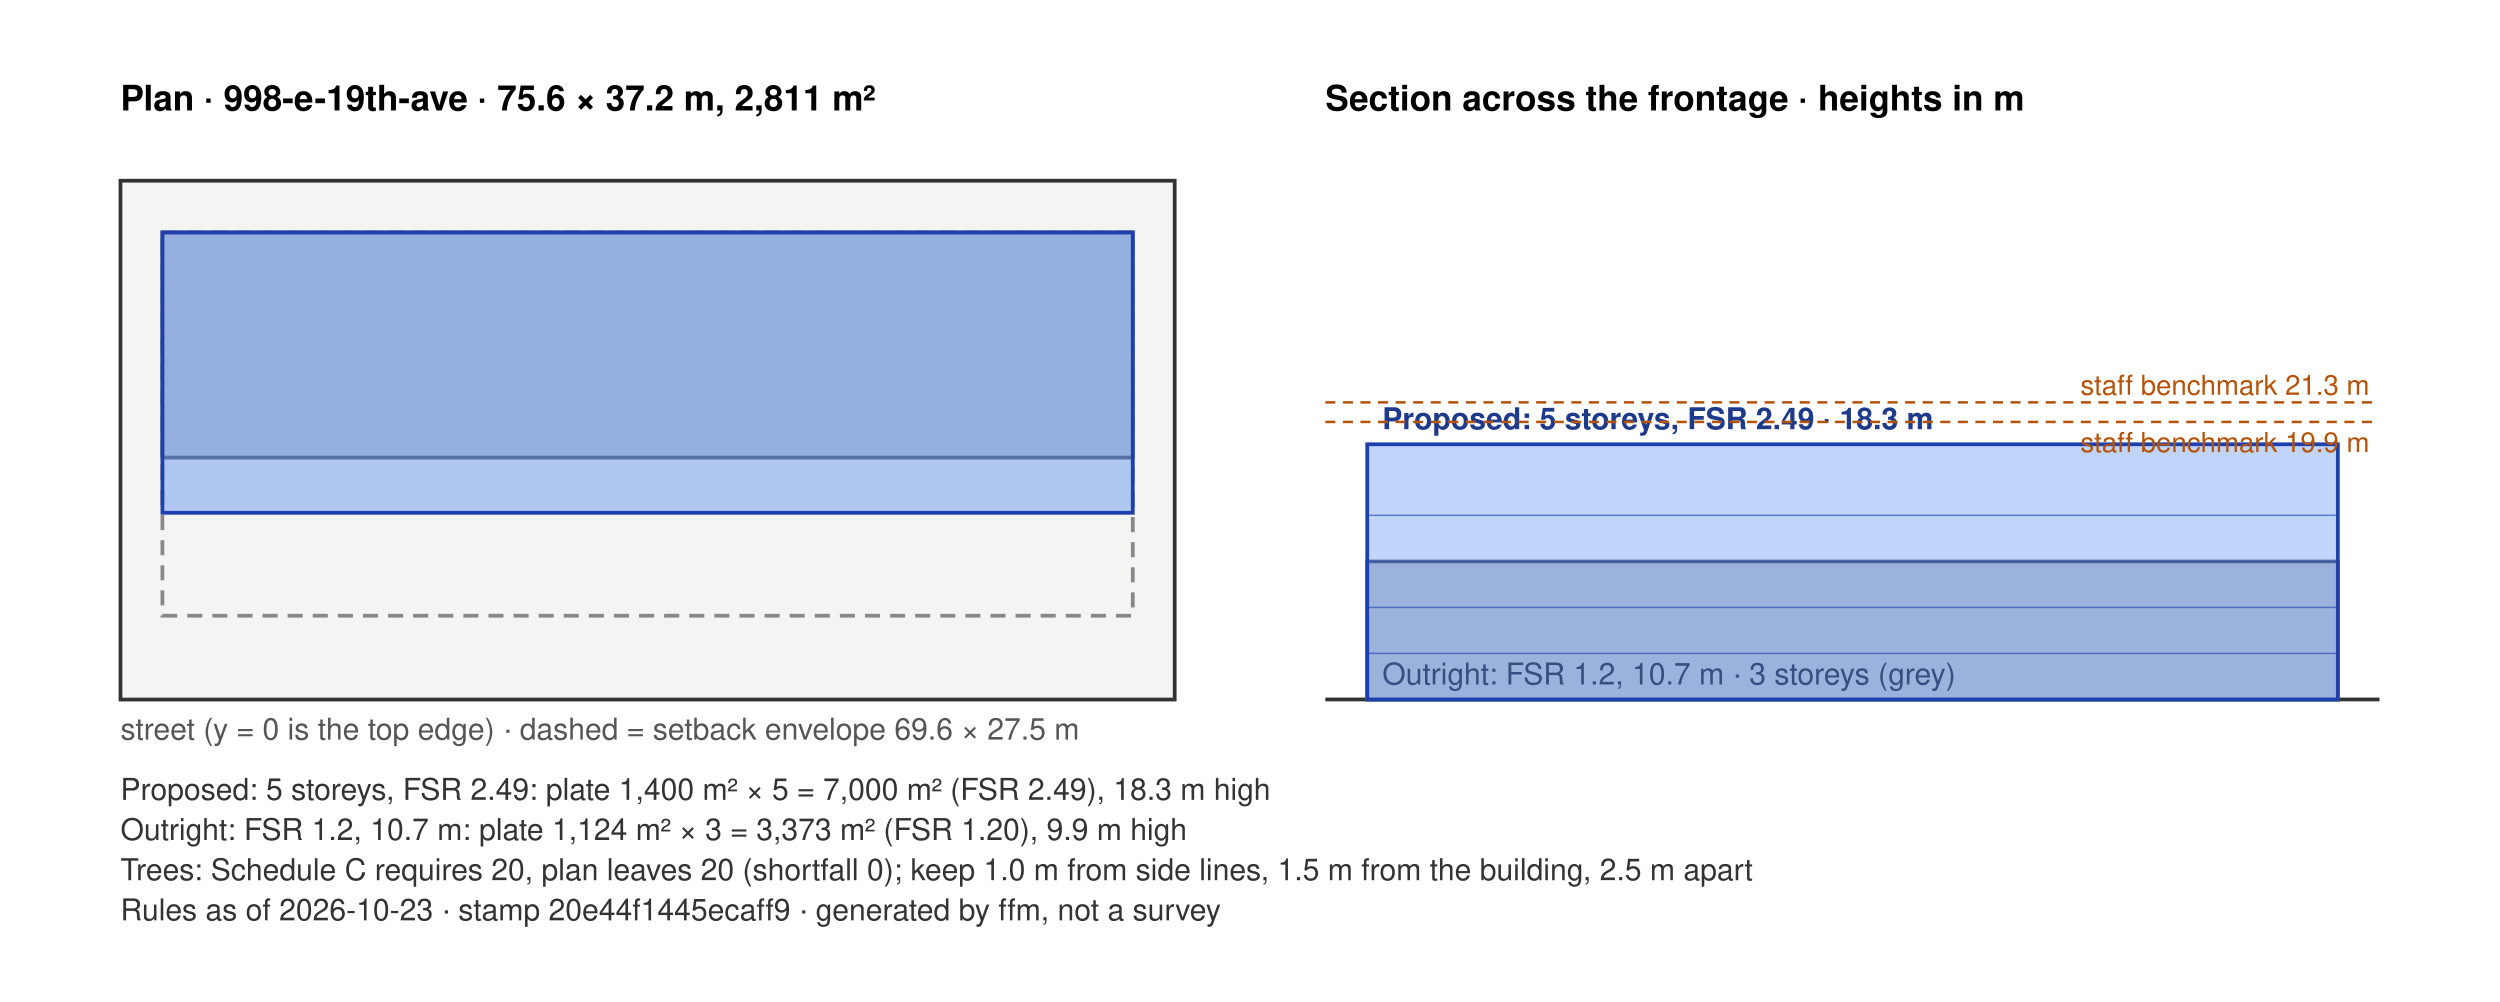
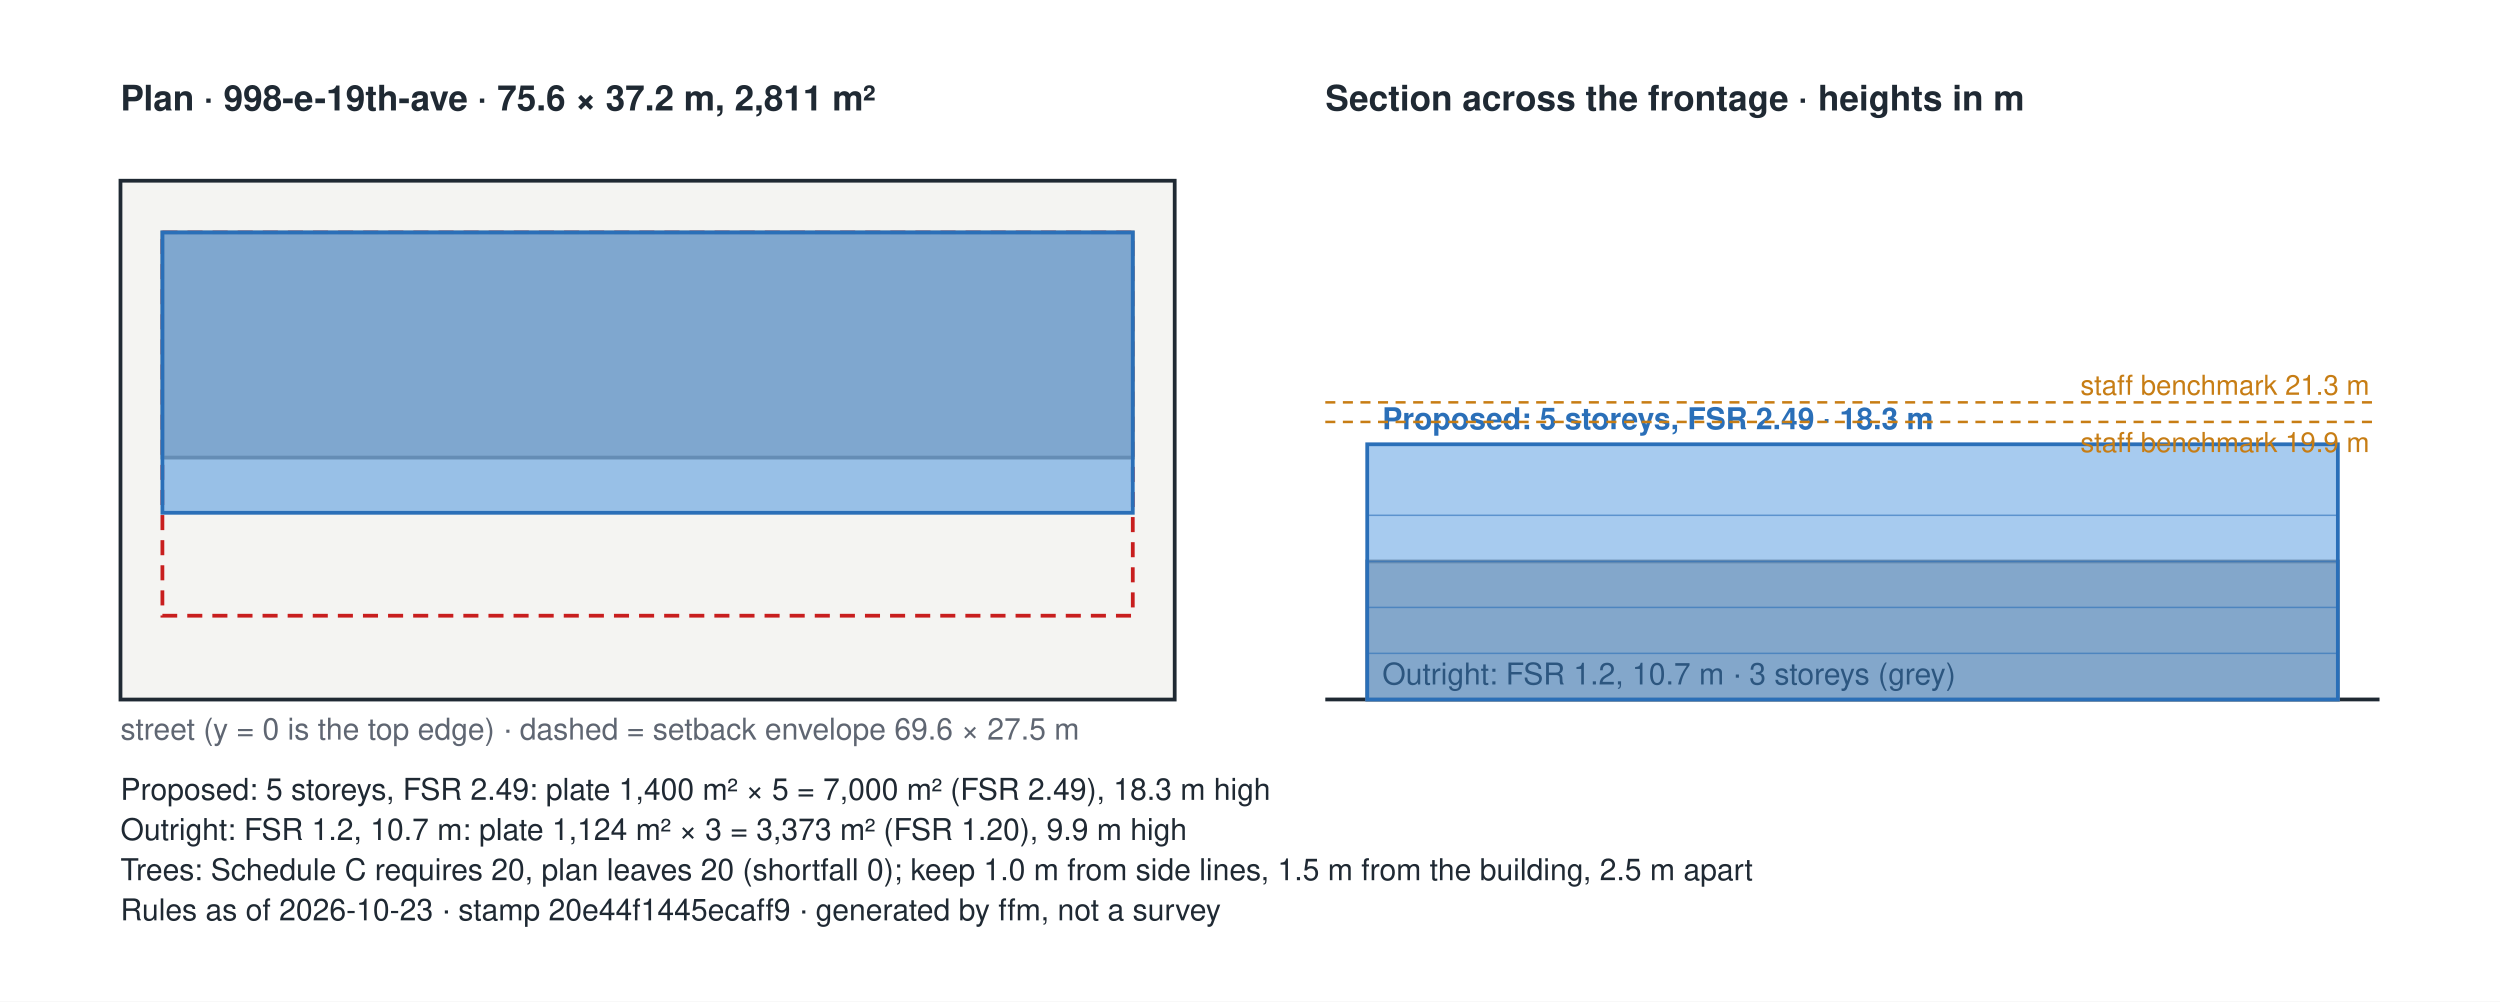
- <svg xmlns="http://www.w3.org/2000/svg" width="996" height="399" viewBox="0 0 996 399" font-family="Helvetica, Arial, sans-serif" font-size="12">
+ <svg xmlns="http://www.w3.org/2000/svg" width="996" height="399" viewBox="0 0 996 399" font-family="IBM Plex Sans, Helvetica, Arial, sans-serif" font-size="12" fill="#1f2933">
  <rect width="100%" height="100%" fill="#ffffff" />
  <text x="48" y="44" font-size="14" font-weight="600">Plan · 998-e-19th-ave · 75.6 × 37.2 m, 2,811 m²</text>
-   <polygon points="48.0,72.0 468.0,72.0 468.0,278.7 48.0,278.7" fill="#f4f4f2" stroke="#333" stroke-width="1.5" stroke-dasharray="" fill-opacity="1.0" />
-   <polygon points="64.7,92.6 451.3,92.6 451.3,245.3 64.7,245.3" fill="none" stroke="#888" stroke-width="1.5" stroke-dasharray="6 4" fill-opacity="1.0" />
-   <polygon points="64.7,92.6 451.3,92.6 451.3,182.3 64.7,182.3" fill="#c9ced6" stroke="#6b7280" stroke-width="1.5" stroke-dasharray="" fill-opacity="0.9" />
-   <polygon points="64.7,92.6 451.3,92.6 451.3,204.3 64.7,204.3" fill="#2f6fed" stroke="#1e40af" stroke-width="1.5" stroke-dasharray="" fill-opacity="0.35" />
-   <text x="48" y="294.667" fill="#555">street (y = 0 is the top edge) · dashed = setback envelope 69.6 × 27.5 m</text>
+   <polygon points="48.0,72.0 468.0,72.0 468.0,278.7 48.0,278.7" fill="#f4f4f2" stroke="#1f2933" stroke-width="1.5" stroke-dasharray="" fill-opacity="1.0" />
+   <polygon points="64.7,92.6 451.3,92.6 451.3,245.3 64.7,245.3" fill="none" stroke="#c81e1e" stroke-width="1.5" stroke-dasharray="6 4" fill-opacity="1.0" />
+   <polygon points="64.7,92.6 451.3,92.6 451.3,182.3 64.7,182.3" fill="#bdbdbd" stroke="#8e8e8e" stroke-width="1.5" stroke-dasharray="" fill-opacity="0.9" />
+   <polygon points="64.7,92.6 451.3,92.6 451.3,204.3 64.7,204.3" fill="#3c8cdc" stroke="#2a6fb8" stroke-width="1.5" stroke-dasharray="" fill-opacity="0.5" />
+   <text x="48" y="294.667" fill="#5f6672">street (y = 0 is the top edge) · dashed = setback envelope 69.6 × 27.5 m</text>
  <text x="528.0" y="44" font-size="14" font-weight="600">Section across the frontage · heights in m</text>
-   <line x1="528.0" y1="278.667" x2="948.0" y2="278.667" stroke="#333" stroke-width="1.5" />
-   <rect x="544.7" y="223.7" width="386.7" height="55.0" fill="#c9ced6" stroke="#6b7280" stroke-width="1.5" />
-   <text x="550.7" y="272.7" fill="#374151">Outright: FSR 1.2, 10.7 m · 3 storeys (grey)</text>
-   <rect x="544.7" y="177.0" width="386.7" height="101.7" fill="#2f6fed" fill-opacity="0.3" stroke="#1e40af" stroke-width="1.5" />
-   <line x1="544.7" y1="260.3" x2="931.3" y2="260.3" stroke="#1e40af" stroke-width="0.6" stroke-opacity="0.6" />
-   <line x1="544.7" y1="242.0" x2="931.3" y2="242.0" stroke="#1e40af" stroke-width="0.6" stroke-opacity="0.6" />
-   <line x1="544.7" y1="223.7" x2="931.3" y2="223.7" stroke="#1e40af" stroke-width="0.6" stroke-opacity="0.6" />
-   <line x1="544.7" y1="205.3" x2="931.3" y2="205.3" stroke="#1e40af" stroke-width="0.6" stroke-opacity="0.6" />
-   <text x="550.7" y="171.0" fill="#1e3a8a" font-weight="600">Proposed: 5 storeys, FSR 2.49 · 18.3 m</text>
-   <line x1="528.0" y1="168.1" x2="948.0" y2="168.1" stroke="#b45309" stroke-width="1" stroke-dasharray="4 3" />
-   <text x="944.0" y="180.1" fill="#b45309" text-anchor="end" font-size="11">staff benchmark 19.9 m</text>
-   <line x1="528.0" y1="160.3" x2="948.0" y2="160.3" stroke="#b45309" stroke-width="1" stroke-dasharray="4 3" />
-   <text x="944.0" y="157.3" fill="#b45309" text-anchor="end" font-size="11">staff benchmark 21.3 m</text>
-   <text x="48" y="318.667" fill="#333">Proposed: 5 storeys, FSR 2.49: plate 1,400 m² × 5 = 7,000 m² (FSR 2.49), 18.3 m high</text>
-   <text x="48" y="334.667" fill="#333">Outright: FSR 1.2, 10.7 m: plate 1,124 m² × 3 = 3,373 m² (FSR 1.20), 9.9 m high</text>
-   <text x="48" y="350.667" fill="#333">Trees: Schedule C requires 20, plan leaves 20 (shortfall 0); keep 1.0 m from side lines, 1.5 m from the building, 2.5 m apart</text>
-   <text x="48" y="366.667" fill="#333">Rules as of 2026-10-23 · stamp 20e44f1445ecaff9 · generated by ffm, not a survey</text>
+   <line x1="528.0" y1="278.667" x2="948.0" y2="278.667" stroke="#1f2933" stroke-width="1.5" />
+   <rect x="544.7" y="223.7" width="386.7" height="55.0" fill="#bdbdbd" stroke="#8e8e8e" stroke-width="1.5" />
+   <text x="550.7" y="272.7" fill="#1f2933">Outright: FSR 1.2, 10.7 m · 3 storeys (grey)</text>
+   <rect x="544.7" y="177.0" width="386.7" height="101.7" fill="#3c8cdc" fill-opacity="0.45" stroke="#2a6fb8" stroke-width="1.5" />
+   <line x1="544.7" y1="260.3" x2="931.3" y2="260.3" stroke="#2a6fb8" stroke-width="0.6" stroke-opacity="0.6" />
+   <line x1="544.7" y1="242.0" x2="931.3" y2="242.0" stroke="#2a6fb8" stroke-width="0.6" stroke-opacity="0.6" />
+   <line x1="544.7" y1="223.7" x2="931.3" y2="223.7" stroke="#2a6fb8" stroke-width="0.6" stroke-opacity="0.6" />
+   <line x1="544.7" y1="205.3" x2="931.3" y2="205.3" stroke="#2a6fb8" stroke-width="0.6" stroke-opacity="0.6" />
+   <text x="550.7" y="171.0" fill="#2a6fb8" font-weight="600">Proposed: 5 storeys, FSR 2.49 · 18.3 m</text>
+   <line x1="528.0" y1="168.1" x2="948.0" y2="168.1" stroke="#c77d14" stroke-width="1" stroke-dasharray="4 3" />
+   <text x="944.0" y="180.1" fill="#c77d14" text-anchor="end" font-size="11">staff benchmark 19.9 m</text>
+   <line x1="528.0" y1="160.3" x2="948.0" y2="160.3" stroke="#c77d14" stroke-width="1" stroke-dasharray="4 3" />
+   <text x="944.0" y="157.3" fill="#c77d14" text-anchor="end" font-size="11">staff benchmark 21.3 m</text>
+   <text x="48" y="318.667" fill="#1f2933">Proposed: 5 storeys, FSR 2.49: plate 1,400 m² × 5 = 7,000 m² (FSR 2.49), 18.3 m high</text>
+   <text x="48" y="334.667" fill="#1f2933">Outright: FSR 1.2, 10.7 m: plate 1,124 m² × 3 = 3,373 m² (FSR 1.20), 9.9 m high</text>
+   <text x="48" y="350.667" fill="#1f2933">Trees: Schedule C requires 20, plan leaves 20 (shortfall 0); keep 1.0 m from side lines, 1.5 m from the building, 2.5 m apart</text>
+   <text x="48" y="366.667" fill="#1f2933">Rules as of 2026-10-23 · stamp 20e44f1445ecaff9 · generated by ffm, not a survey</text>
</svg>
